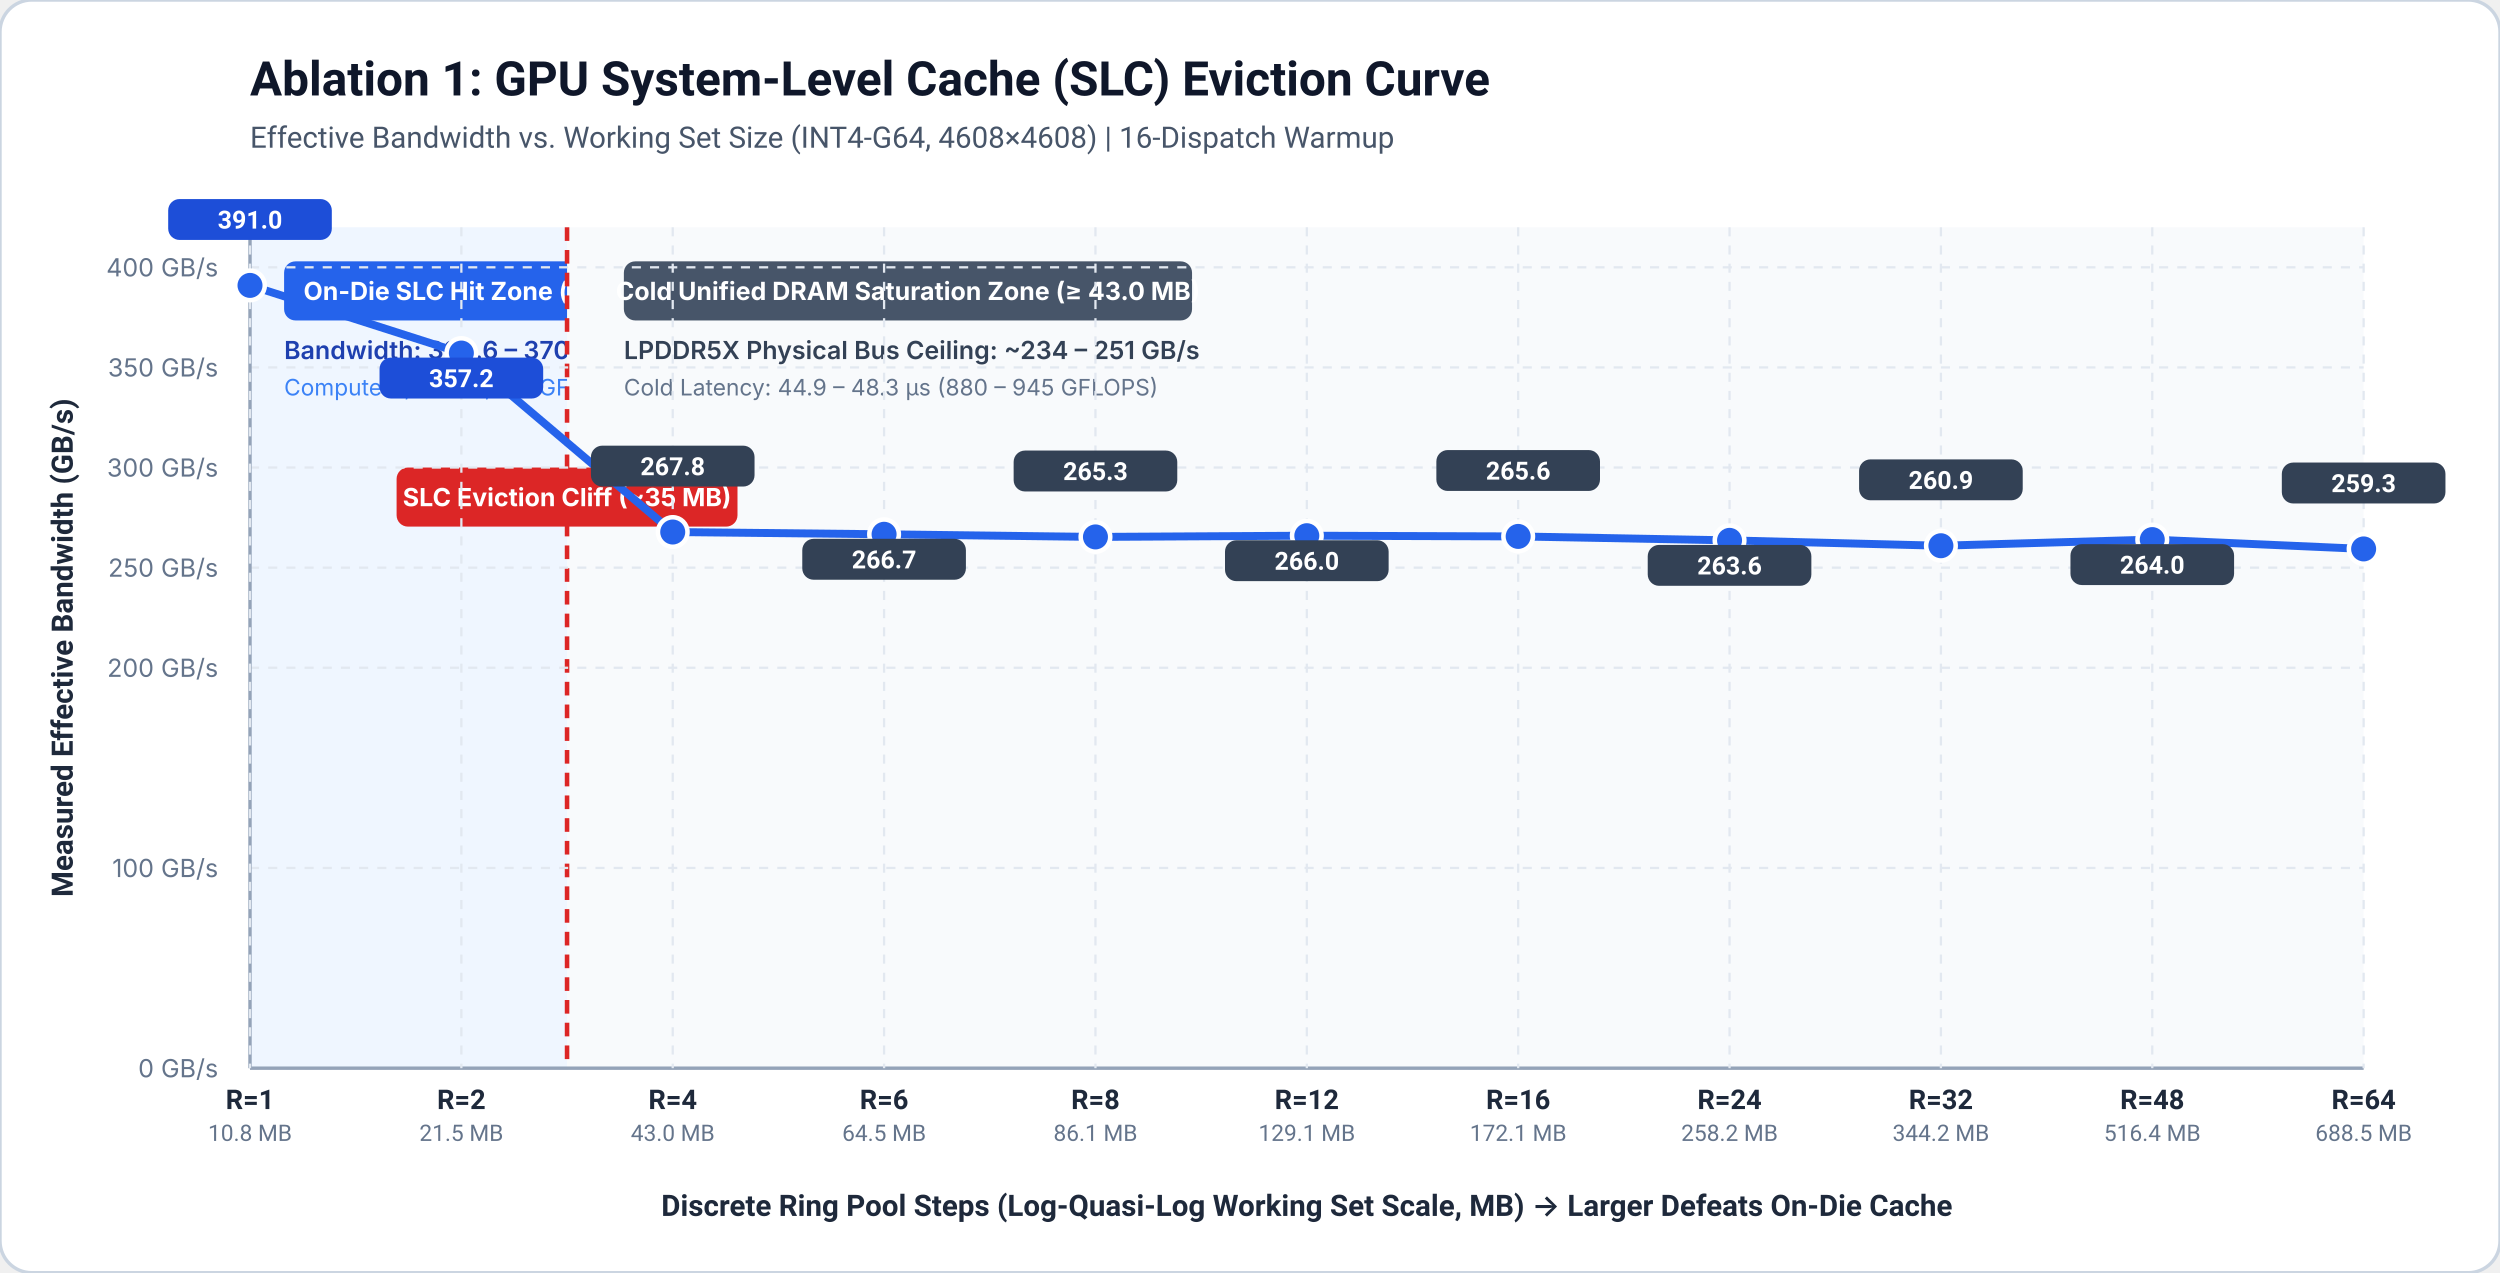
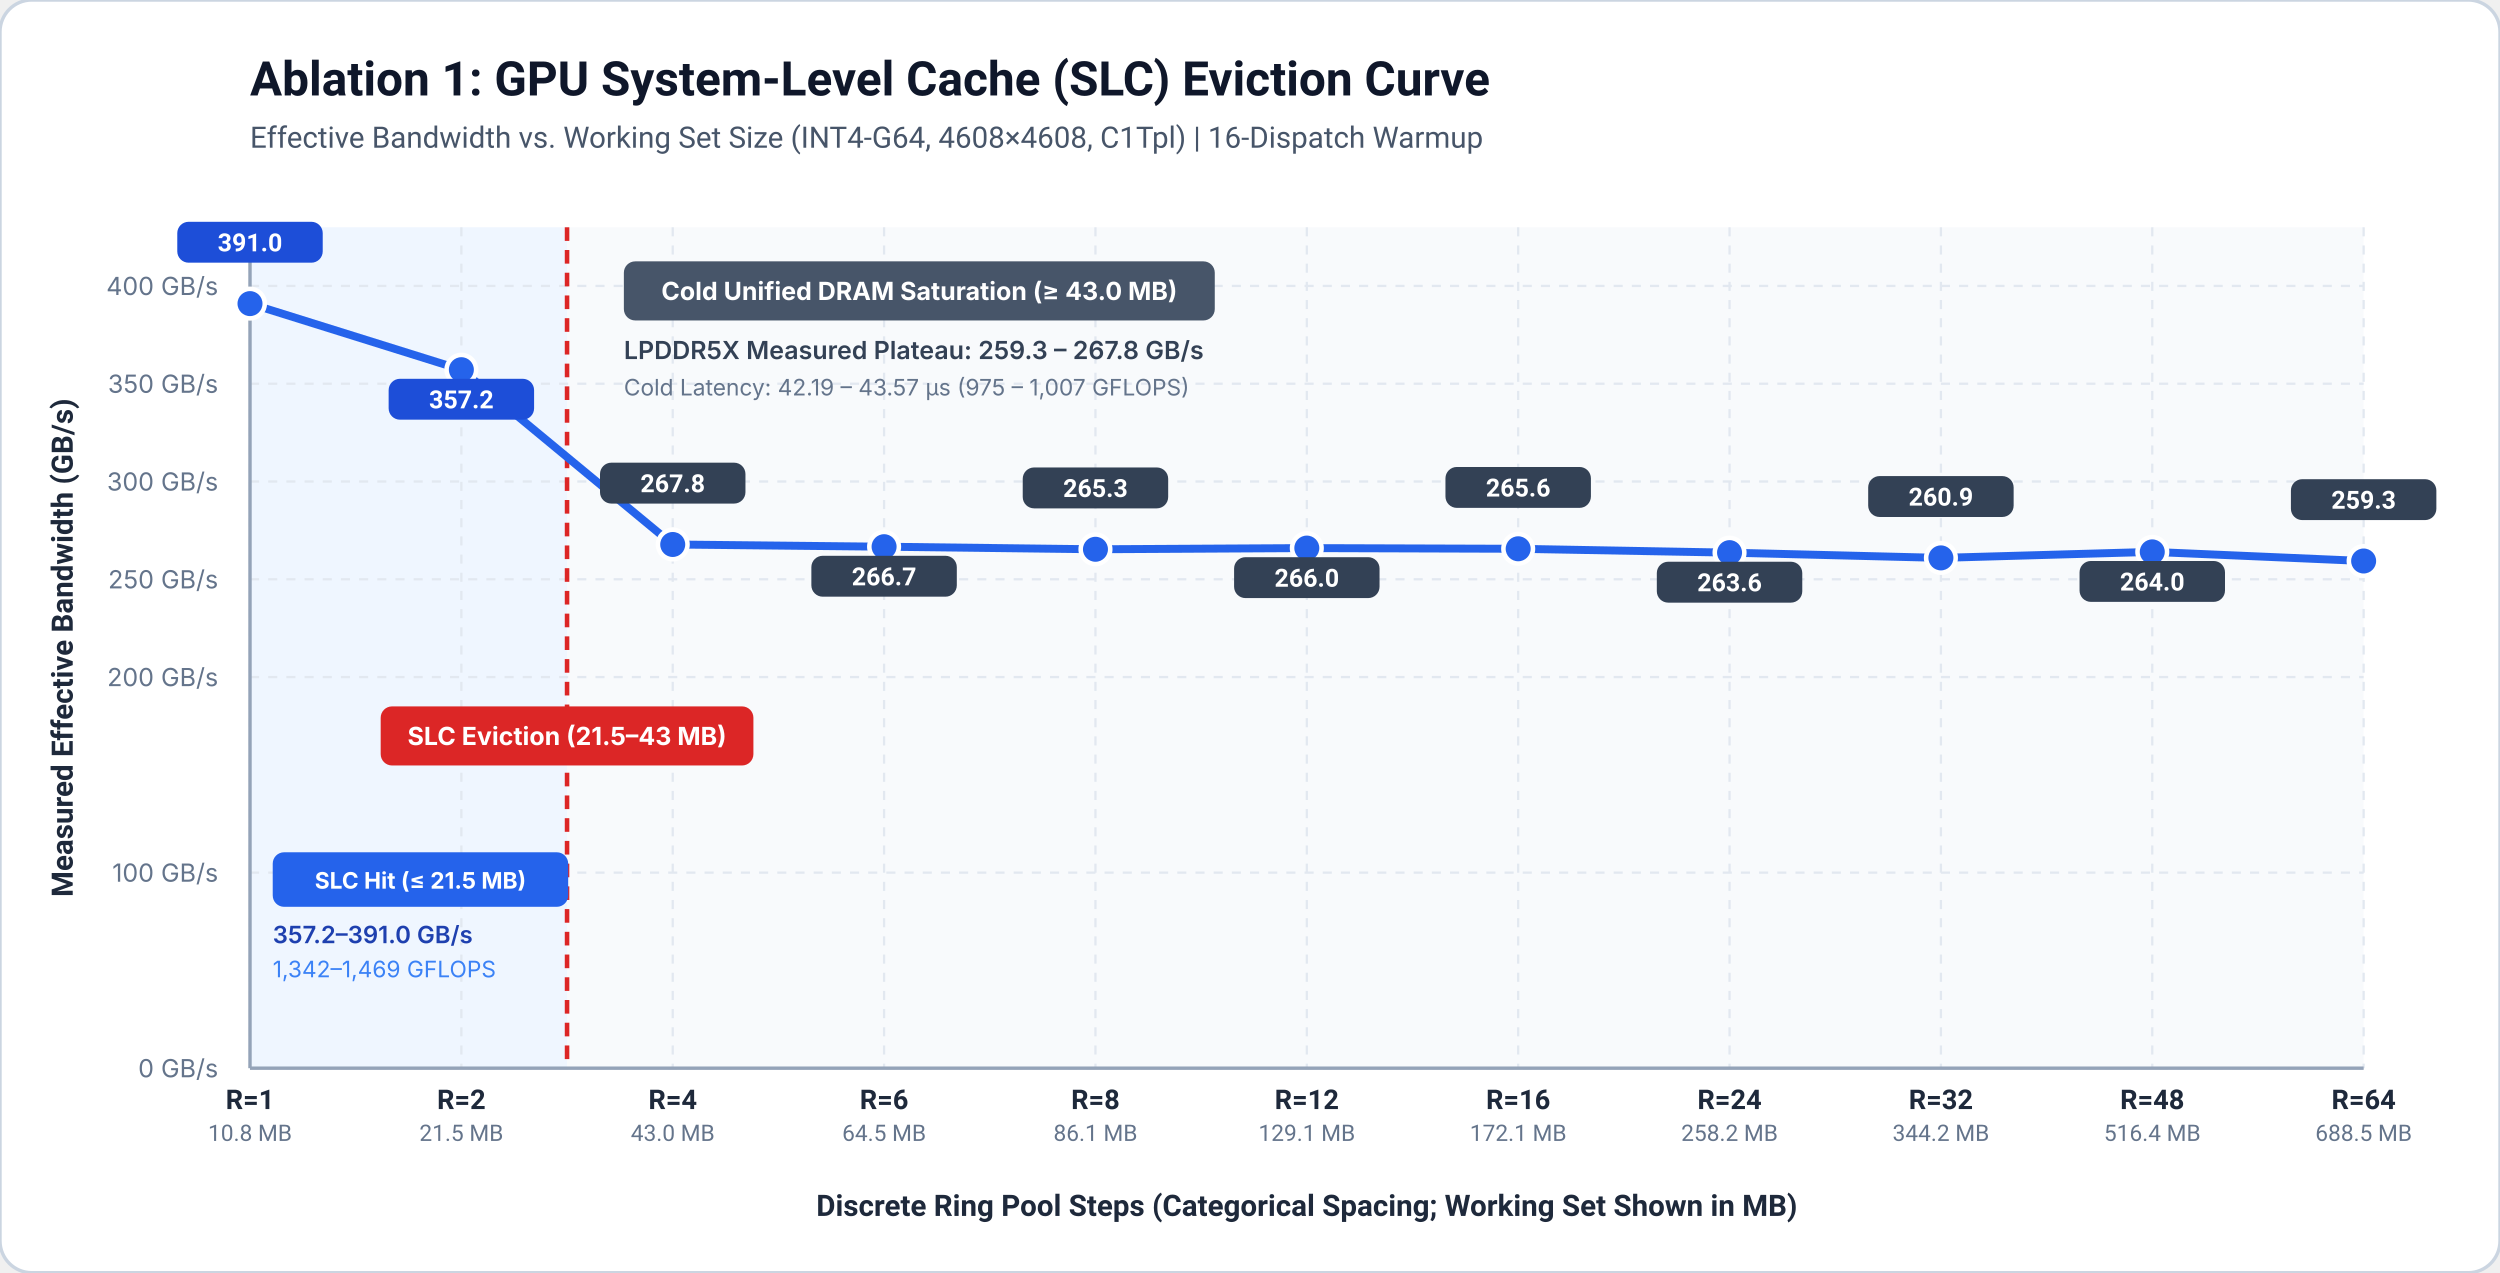
- <svg xmlns="http://www.w3.org/2000/svg" width="1100" height="560">
+ <svg xmlns="http://www.w3.org/2000/svg" width="1100" height="560" viewBox="0 0 1100 560">
  <style>
    .bg { fill: #ffffff; }
    .title { font-family: -apple-system, BlinkMacSystemFont, "Segoe UI", Roboto, sans-serif; font-size: 21px; font-weight: 700; fill: #0f172a; }
    .subtitle { font-family: -apple-system, BlinkMacSystemFont, "Segoe UI", Roboto, sans-serif; font-size: 13px; fill: #475569; }
    .axis-title { font-family: -apple-system, BlinkMacSystemFont, "Segoe UI", Roboto, sans-serif; font-size: 13px; font-weight: 600; fill: #1e293b; }
    .grid { stroke: #e2e8f0; stroke-width: 1; stroke-dasharray: 4,4; }
    .axis-line { stroke: #94a3b8; stroke-width: 1.5; }
    .tick-hdr { font-family: -apple-system, BlinkMacSystemFont, "Segoe UI", Roboto, sans-serif; font-size: 12px; font-weight: 700; fill: #1e293b; }
    .tick-sub { font-family: -apple-system, BlinkMacSystemFont, "Segoe UI", Roboto, sans-serif; font-size: 10px; fill: #64748b; }
    .line-slc { stroke: #2563eb; stroke-width: 3.5; fill: none; stroke-linecap: round; stroke-linejoin: round; }
    .cliff-line { stroke: #dc2626; stroke-width: 2; stroke-dasharray: 6,4; }
    .val-badge { rx: 5; }
    .val-text { font-family: -apple-system, BlinkMacSystemFont, "Segoe UI", Roboto, sans-serif; font-size: 11px; font-weight: 700; fill: #ffffff; }
  </style>
  <rect width="1100" height="560" class="bg" rx="14" stroke="#cbd5e1" stroke-width="1.5" />
  <text x="110" y="42" class="title">Ablation 1: GPU System-Level Cache (SLC) Eviction Curve</text>
-   <text x="110" y="65" class="subtitle">Effective Bandwidth vs. Working Set Size (INT4-G64, 4608×4608) | 16-Dispatch Warmup</text>
+   <text x="110" y="65" class="subtitle">Effective Bandwidth vs. Working Set Size (INT4-G64, 4608×4608, C1Tpl) | 16-Dispatch Warmup</text>
  <rect x="110" y="100" width="139.5" height="370" fill="#eff6ff" />
-   <rect x="125" y="115" width="190" height="26" rx="5" fill="#2563eb" />
-   <text x="220" y="132" font-family="-apple-system, sans-serif" font-size="11px" font-weight="700" fill="#ffffff" text-anchor="middle">On-Die SLC Hit Zone (≤ 21.5 MB)</text>
-   <text x="125" y="158" font-family="-apple-system, sans-serif" font-size="11px" font-weight="600" fill="#1e40af">Bandwidth: 338.6 – 370.7 GB/s</text>
-   <text x="125" y="174" font-family="-apple-system, sans-serif" font-size="10px" fill="#3b82f6">Compute: 1,273 – 1,393 GFLOPS</text>
  <rect x="249.5" y="100" width="790.5" height="370" fill="#f8fafc" />
-   <rect x="274.5" y="115" width="250" height="26" rx="5" fill="#475569" />
-   <text x="399.5" y="132" font-family="-apple-system, sans-serif" font-size="11px" font-weight="700" fill="#ffffff" text-anchor="middle">Cold Unified DRAM Saturation Zone (≥ 43.0 MB)</text>
-   <text x="274.5" y="158" font-family="-apple-system, sans-serif" font-size="11px" font-weight="600" fill="#334155">LPDDR5X Physical Bus Ceiling: ~234 – 251 GB/s</text>
-   <text x="274.5" y="174" font-family="-apple-system, sans-serif" font-size="10px" fill="#64748b">Cold Latency: 44.9 – 48.3 µs (880 – 945 GFLOPS)</text>
-   <line x1="249.5" y1="100" x2="249.5" y2="470" class="cliff-line" />
-   <rect x="174.5" y="205.714" width="150" height="26" rx="5" fill="#dc2626" />
-   <text x="249.5" y="222.714" font-family="-apple-system, sans-serif" font-size="11px" font-weight="700" fill="#ffffff" text-anchor="middle">SLC Eviction Cliff (~35 MB)</text>
  <line x1="110" y1="470.0" x2="1040" y2="470.0" class="grid" />
  <text x="96" y="474.0" font-family="-apple-system, sans-serif" font-size="11px" fill="#64748b" text-anchor="end">0 GB/s</text>
-   <line x1="110" y1="381.905" x2="1040" y2="381.905" class="grid" />
-   <text x="96" y="385.905" font-family="-apple-system, sans-serif" font-size="11px" fill="#64748b" text-anchor="end">100 GB/s</text>
-   <line x1="110" y1="293.81" x2="1040" y2="293.81" class="grid" />
-   <text x="96" y="297.81" font-family="-apple-system, sans-serif" font-size="11px" fill="#64748b" text-anchor="end">200 GB/s</text>
-   <line x1="110" y1="249.762" x2="1040" y2="249.762" class="grid" />
-   <text x="96" y="253.762" font-family="-apple-system, sans-serif" font-size="11px" fill="#64748b" text-anchor="end">250 GB/s</text>
-   <line x1="110" y1="205.714" x2="1040" y2="205.714" class="grid" />
-   <text x="96" y="209.714" font-family="-apple-system, sans-serif" font-size="11px" fill="#64748b" text-anchor="end">300 GB/s</text>
-   <line x1="110" y1="161.667" x2="1040" y2="161.667" class="grid" />
-   <text x="96" y="165.667" font-family="-apple-system, sans-serif" font-size="11px" fill="#64748b" text-anchor="end">350 GB/s</text>
-   <line x1="110" y1="117.619" x2="1040" y2="117.619" class="grid" />
-   <text x="96" y="121.619" font-family="-apple-system, sans-serif" font-size="11px" fill="#64748b" text-anchor="end">400 GB/s</text>
-   <line x1="110" y1="470" x2="1040" y2="470" class="axis-line" />
-   <line x1="110" y1="100" x2="110" y2="470" class="axis-line" />
-   <text x="575.0" y="535" class="axis-title" text-anchor="middle">Discrete Ring Pool Steps (Log-Quasi-Log Working Set Scale, MB) → Larger Defeats On-Die Cache</text>
-   <text x="32" y="285.0" class="axis-title" text-anchor="middle" transform="rotate(-90 32 285.0)">Measured Effective Bandwidth (GB/s)</text>
+   <line x1="110" y1="383.953" x2="1040" y2="383.953" class="grid" />
+   <text x="96" y="387.953" font-family="-apple-system, sans-serif" font-size="11px" fill="#64748b" text-anchor="end">100 GB/s</text>
+   <line x1="110" y1="297.907" x2="1040" y2="297.907" class="grid" />
+   <text x="96" y="301.907" font-family="-apple-system, sans-serif" font-size="11px" fill="#64748b" text-anchor="end">200 GB/s</text>
+   <line x1="110" y1="254.884" x2="1040" y2="254.884" class="grid" />
+   <text x="96" y="258.884" font-family="-apple-system, sans-serif" font-size="11px" fill="#64748b" text-anchor="end">250 GB/s</text>
+   <line x1="110" y1="211.86" x2="1040" y2="211.86" class="grid" />
+   <text x="96" y="215.86" font-family="-apple-system, sans-serif" font-size="11px" fill="#64748b" text-anchor="end">300 GB/s</text>
+   <line x1="110" y1="168.837" x2="1040" y2="168.837" class="grid" />
+   <text x="96" y="172.837" font-family="-apple-system, sans-serif" font-size="11px" fill="#64748b" text-anchor="end">350 GB/s</text>
+   <line x1="110" y1="125.814" x2="1040" y2="125.814" class="grid" />
+   <text x="96" y="129.814" font-family="-apple-system, sans-serif" font-size="11px" fill="#64748b" text-anchor="end">400 GB/s</text>
  <line x1="110.0" y1="100" x2="110.0" y2="470" class="grid" />
  <text x="110.0" y="488" class="tick-hdr" text-anchor="middle">R=1</text>
  <text x="110.0" y="502" class="tick-sub" text-anchor="middle">10.8 MB</text>
  <line x1="203.0" y1="100" x2="203.0" y2="470" class="grid" />
  <text x="203.0" y="488" class="tick-hdr" text-anchor="middle">R=2</text>
  <text x="203.0" y="502" class="tick-sub" text-anchor="middle">21.5 MB</text>
  <line x1="296.0" y1="100" x2="296.0" y2="470" class="grid" />
  <text x="296.0" y="488" class="tick-hdr" text-anchor="middle">R=4</text>
  <text x="296.0" y="502" class="tick-sub" text-anchor="middle">43.0 MB</text>
  <line x1="389.0" y1="100" x2="389.0" y2="470" class="grid" />
  <text x="389.0" y="488" class="tick-hdr" text-anchor="middle">R=6</text>
  <text x="389.0" y="502" class="tick-sub" text-anchor="middle">64.5 MB</text>
  <line x1="482.0" y1="100" x2="482.0" y2="470" class="grid" />
  <text x="482.0" y="488" class="tick-hdr" text-anchor="middle">R=8</text>
  <text x="482.0" y="502" class="tick-sub" text-anchor="middle">86.1 MB</text>
  <line x1="575.0" y1="100" x2="575.0" y2="470" class="grid" />
  <text x="575.0" y="488" class="tick-hdr" text-anchor="middle">R=12</text>
  <text x="575.0" y="502" class="tick-sub" text-anchor="middle">129.1 MB</text>
  <line x1="668.0" y1="100" x2="668.0" y2="470" class="grid" />
  <text x="668.0" y="488" class="tick-hdr" text-anchor="middle">R=16</text>
  <text x="668.0" y="502" class="tick-sub" text-anchor="middle">172.1 MB</text>
  <line x1="761.0" y1="100" x2="761.0" y2="470" class="grid" />
  <text x="761.0" y="488" class="tick-hdr" text-anchor="middle">R=24</text>
  <text x="761.0" y="502" class="tick-sub" text-anchor="middle">258.2 MB</text>
  <line x1="854.0" y1="100" x2="854.0" y2="470" class="grid" />
  <text x="854.0" y="488" class="tick-hdr" text-anchor="middle">R=32</text>
  <text x="854.0" y="502" class="tick-sub" text-anchor="middle">344.2 MB</text>
  <line x1="947.0" y1="100" x2="947.0" y2="470" class="grid" />
  <text x="947.0" y="488" class="tick-hdr" text-anchor="middle">R=48</text>
  <text x="947.0" y="502" class="tick-sub" text-anchor="middle">516.4 MB</text>
  <line x1="1040.0" y1="100" x2="1040.0" y2="470" class="grid" />
  <text x="1040.0" y="488" class="tick-hdr" text-anchor="middle">R=64</text>
  <text x="1040.0" y="502" class="tick-sub" text-anchor="middle">688.5 MB</text>
-   <polyline points="110.0,125.578 203.0,155.348 296.0,234.089 389.0,235.083 482.0,236.246 575.0,235.709 668.0,236.024 761.0,237.759 854.0,240.126 947.0,237.42 1040.0,241.528" class="line-slc" />
-   <circle cx="110.0" cy="125.578" r="6.5" fill="#2563eb" stroke="#ffffff" stroke-width="2" />
-   <rect x="74.0" y="87.578" width="72" height="18" class="val-badge" fill="#1d4ed8" />
-   <text x="110.0" y="100.578" class="val-text" text-anchor="middle">391.0</text>
-   <circle cx="203.0" cy="155.348" r="6.5" fill="#2563eb" stroke="#ffffff" stroke-width="2" />
-   <rect x="167.0" y="157.348" width="72" height="18" class="val-badge" fill="#1d4ed8" />
-   <text x="203.0" y="170.348" class="val-text" text-anchor="middle">357.2</text>
-   <circle cx="296.0" cy="234.089" r="6.5" fill="#2563eb" stroke="#ffffff" stroke-width="2" />
-   <rect x="260.0" y="196.089" width="72" height="18" class="val-badge" fill="#334155" />
-   <text x="296.0" y="209.089" class="val-text" text-anchor="middle">267.8</text>
-   <circle cx="389.0" cy="235.083" r="6.5" fill="#2563eb" stroke="#ffffff" stroke-width="2" />
-   <rect x="353.0" y="237.083" width="72" height="18" class="val-badge" fill="#334155" />
-   <text x="389.0" y="250.083" class="val-text" text-anchor="middle">266.7</text>
-   <circle cx="482.0" cy="236.246" r="6.5" fill="#2563eb" stroke="#ffffff" stroke-width="2" />
-   <rect x="446.0" y="198.246" width="72" height="18" class="val-badge" fill="#334155" />
-   <text x="482.0" y="211.246" class="val-text" text-anchor="middle">265.3</text>
-   <circle cx="575.0" cy="235.709" r="6.5" fill="#2563eb" stroke="#ffffff" stroke-width="2" />
-   <rect x="539.0" y="237.709" width="72" height="18" class="val-badge" fill="#334155" />
-   <text x="575.0" y="250.709" class="val-text" text-anchor="middle">266.0</text>
-   <circle cx="668.0" cy="236.024" r="6.5" fill="#2563eb" stroke="#ffffff" stroke-width="2" />
-   <rect x="632.0" y="198.024" width="72" height="18" class="val-badge" fill="#334155" />
-   <text x="668.0" y="211.024" class="val-text" text-anchor="middle">265.6</text>
-   <circle cx="761.0" cy="237.759" r="6.5" fill="#2563eb" stroke="#ffffff" stroke-width="2" />
-   <rect x="725.0" y="239.759" width="72" height="18" class="val-badge" fill="#334155" />
-   <text x="761.0" y="252.759" class="val-text" text-anchor="middle">263.6</text>
-   <circle cx="854.0" cy="240.126" r="6.5" fill="#2563eb" stroke="#ffffff" stroke-width="2" />
-   <rect x="818.0" y="202.126" width="72" height="18" class="val-badge" fill="#334155" />
-   <text x="854.0" y="215.126" class="val-text" text-anchor="middle">260.9</text>
-   <circle cx="947.0" cy="237.42" r="6.5" fill="#2563eb" stroke="#ffffff" stroke-width="2" />
-   <rect x="911.0" y="239.42" width="72" height="18" class="val-badge" fill="#334155" />
-   <text x="947.0" y="252.42" class="val-text" text-anchor="middle">264.0</text>
-   <circle cx="1040.0" cy="241.528" r="6.5" fill="#2563eb" stroke="#ffffff" stroke-width="2" />
-   <rect x="1004.0" y="203.528" width="72" height="18" class="val-badge" fill="#334155" />
-   <text x="1040.0" y="216.528" class="val-text" text-anchor="middle">259.3</text>
+   <line x1="249.5" y1="100" x2="249.5" y2="470" class="cliff-line" />
+   <rect x="120" y="375" width="130" height="24" rx="5" fill="#2563eb" />
+   <text x="185" y="391" font-family="-apple-system, sans-serif" font-size="10px" font-weight="700" fill="#ffffff" text-anchor="middle">SLC Hit (≤ 21.5 MB)</text>
+   <text x="120" y="415" font-family="-apple-system, sans-serif" font-size="10.5px" font-weight="600" fill="#1e40af">357.2–391.0 GB/s</text>
+   <text x="120" y="430" font-family="-apple-system, sans-serif" font-size="10px" fill="#3b82f6">1,342–1,469 GFLOPS</text>
+   <rect x="274.5" y="115" width="260" height="26" rx="5" fill="#475569" />
+   <text x="404.5" y="132" font-family="-apple-system, sans-serif" font-size="11px" font-weight="700" fill="#ffffff" text-anchor="middle">Cold Unified DRAM Saturation (≥ 43.0 MB)</text>
+   <text x="274.5" y="158" font-family="-apple-system, sans-serif" font-size="11px" font-weight="600" fill="#334155">LPDDR5X Measured Plateau: 259.3 – 267.8 GB/s</text>
+   <text x="274.5" y="174" font-family="-apple-system, sans-serif" font-size="10px" fill="#64748b">Cold Latency: 42.19 – 43.57 µs (975 – 1,007 GFLOPS)</text>
+   <rect x="167.5" y="310.814" width="164" height="26" rx="5" fill="#dc2626" />
+   <text x="249.5" y="327.814" font-family="-apple-system, sans-serif" font-size="11px" font-weight="700" fill="#ffffff" text-anchor="middle">SLC Eviction (21.5–43 MB)</text>
+   <line x1="110" y1="470" x2="1040" y2="470" class="axis-line" />
+   <line x1="110" y1="100" x2="110" y2="470" class="axis-line" />
+   <text x="575.0" y="535" class="axis-title" text-anchor="middle">Discrete Ring Pool Steps (Categorical Spacing; Working Set Shown in MB)</text>
+   <text x="32" y="285.0" class="axis-title" text-anchor="middle" transform="rotate(-90 32 285.0)">Measured Effective Bandwidth (GB/s)</text>
+   <polyline points="110.0,133.587 203.0,162.666 296.0,239.575 389.0,240.546 482.0,241.682 575.0,241.158 668.0,241.466 761.0,243.16 854.0,245.472 947.0,242.829 1040.0,246.841" class="line-slc" />
+   <circle cx="110.0" cy="133.587" r="6.5" fill="#2563eb" stroke="#ffffff" stroke-width="2" />
+   <rect x="78.0" y="97.587" width="64" height="18" class="val-badge" fill="#1d4ed8" />
+   <text x="110.0" y="110.587" class="val-text" text-anchor="middle">391.0</text>
+   <circle cx="203.0" cy="162.666" r="6.5" fill="#2563eb" stroke="#ffffff" stroke-width="2" />
+   <rect x="171.0" y="166.666" width="64" height="18" class="val-badge" fill="#1d4ed8" />
+   <text x="203.0" y="179.666" class="val-text" text-anchor="middle">357.2</text>
+   <circle cx="296.0" cy="239.575" r="6.5" fill="#2563eb" stroke="#ffffff" stroke-width="2" />
+   <rect x="264.0" y="203.575" width="64" height="18" class="val-badge" fill="#334155" />
+   <text x="296.0" y="216.575" class="val-text" text-anchor="middle">267.8</text>
+   <circle cx="389.0" cy="240.546" r="6.5" fill="#2563eb" stroke="#ffffff" stroke-width="2" />
+   <rect x="357.0" y="244.546" width="64" height="18" class="val-badge" fill="#334155" />
+   <text x="389.0" y="257.546" class="val-text" text-anchor="middle">266.7</text>
+   <circle cx="482.0" cy="241.682" r="6.5" fill="#2563eb" stroke="#ffffff" stroke-width="2" />
+   <rect x="450.0" y="205.682" width="64" height="18" class="val-badge" fill="#334155" />
+   <text x="482.0" y="218.682" class="val-text" text-anchor="middle">265.3</text>
+   <circle cx="575.0" cy="241.158" r="6.5" fill="#2563eb" stroke="#ffffff" stroke-width="2" />
+   <rect x="543.0" y="245.158" width="64" height="18" class="val-badge" fill="#334155" />
+   <text x="575.0" y="258.158" class="val-text" text-anchor="middle">266.0</text>
+   <circle cx="668.0" cy="241.466" r="6.5" fill="#2563eb" stroke="#ffffff" stroke-width="2" />
+   <rect x="636.0" y="205.466" width="64" height="18" class="val-badge" fill="#334155" />
+   <text x="668.0" y="218.466" class="val-text" text-anchor="middle">265.6</text>
+   <circle cx="761.0" cy="243.16" r="6.5" fill="#2563eb" stroke="#ffffff" stroke-width="2" />
+   <rect x="729.0" y="247.16" width="64" height="18" class="val-badge" fill="#334155" />
+   <text x="761.0" y="260.16" class="val-text" text-anchor="middle">263.6</text>
+   <circle cx="854.0" cy="245.472" r="6.5" fill="#2563eb" stroke="#ffffff" stroke-width="2" />
+   <rect x="822.0" y="209.472" width="64" height="18" class="val-badge" fill="#334155" />
+   <text x="854.0" y="222.472" class="val-text" text-anchor="middle">260.9</text>
+   <circle cx="947.0" cy="242.829" r="6.5" fill="#2563eb" stroke="#ffffff" stroke-width="2" />
+   <rect x="915.0" y="246.829" width="64" height="18" class="val-badge" fill="#334155" />
+   <text x="947.0" y="259.829" class="val-text" text-anchor="middle">264.0</text>
+   <circle cx="1040.0" cy="246.841" r="6.5" fill="#2563eb" stroke="#ffffff" stroke-width="2" />
+   <rect x="1008.0" y="210.841" width="64" height="18" class="val-badge" fill="#334155" />
+   <text x="1040.0" y="223.841" class="val-text" text-anchor="middle">259.3</text>
</svg>
